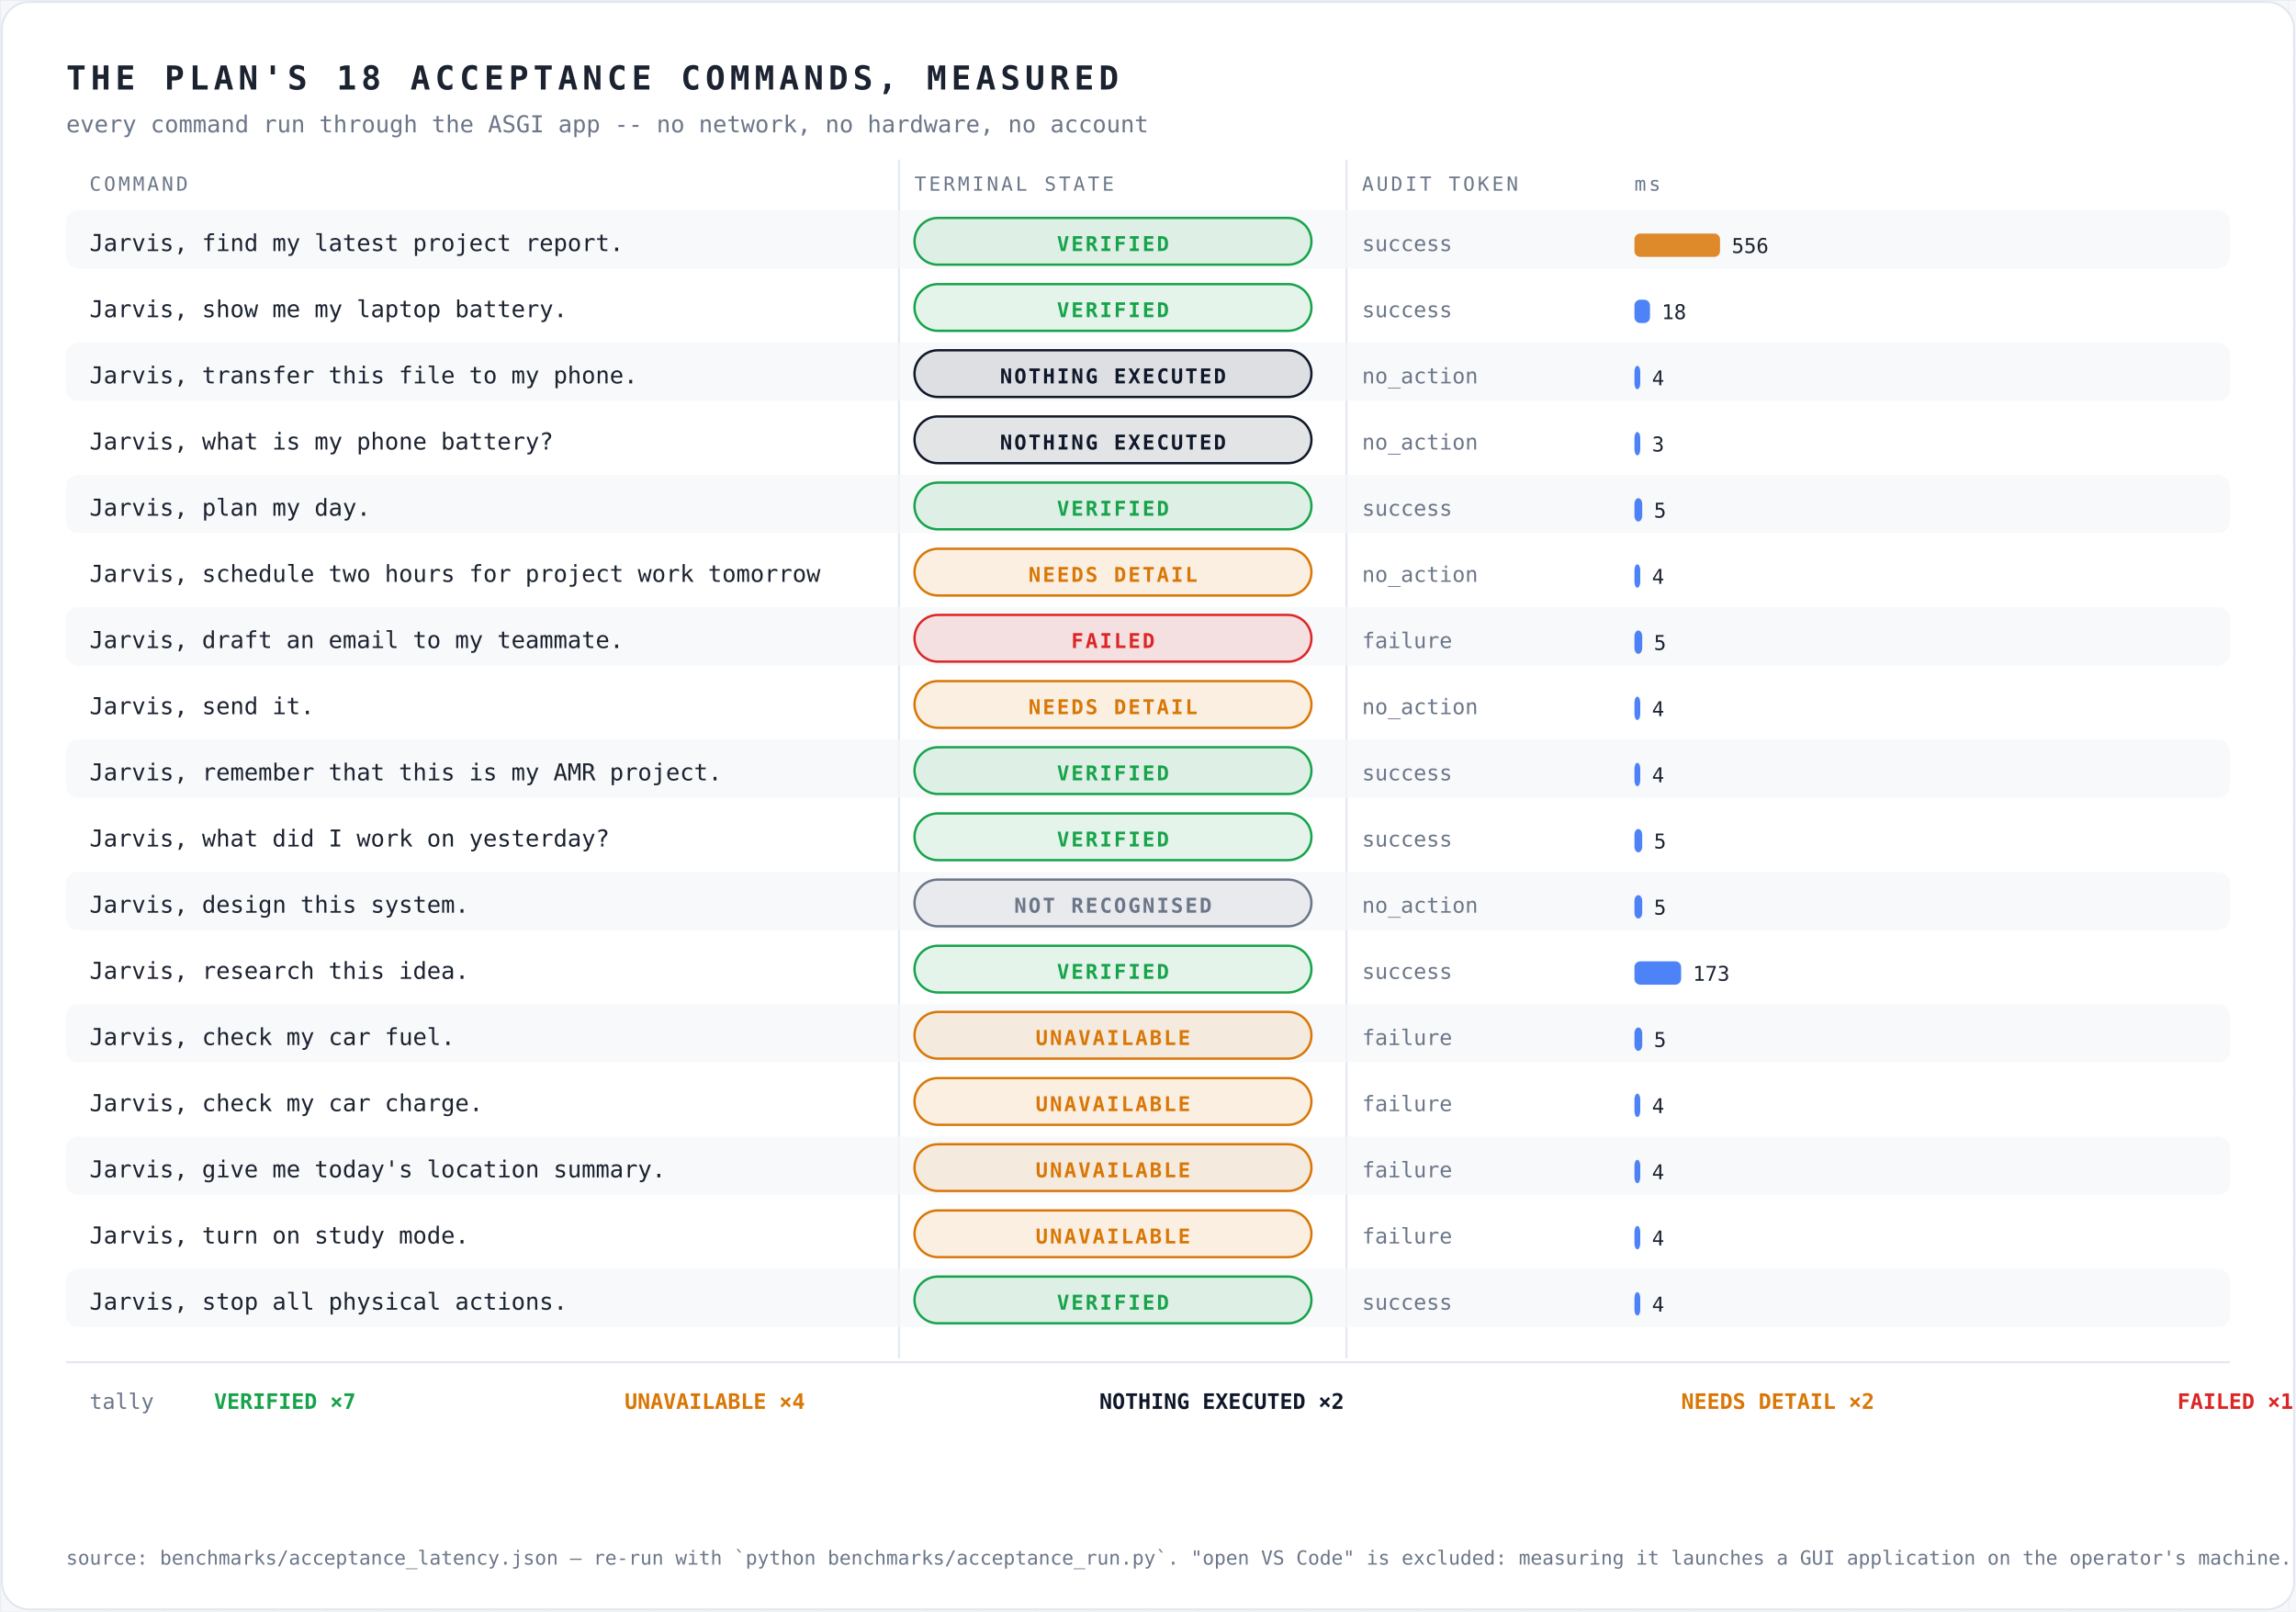
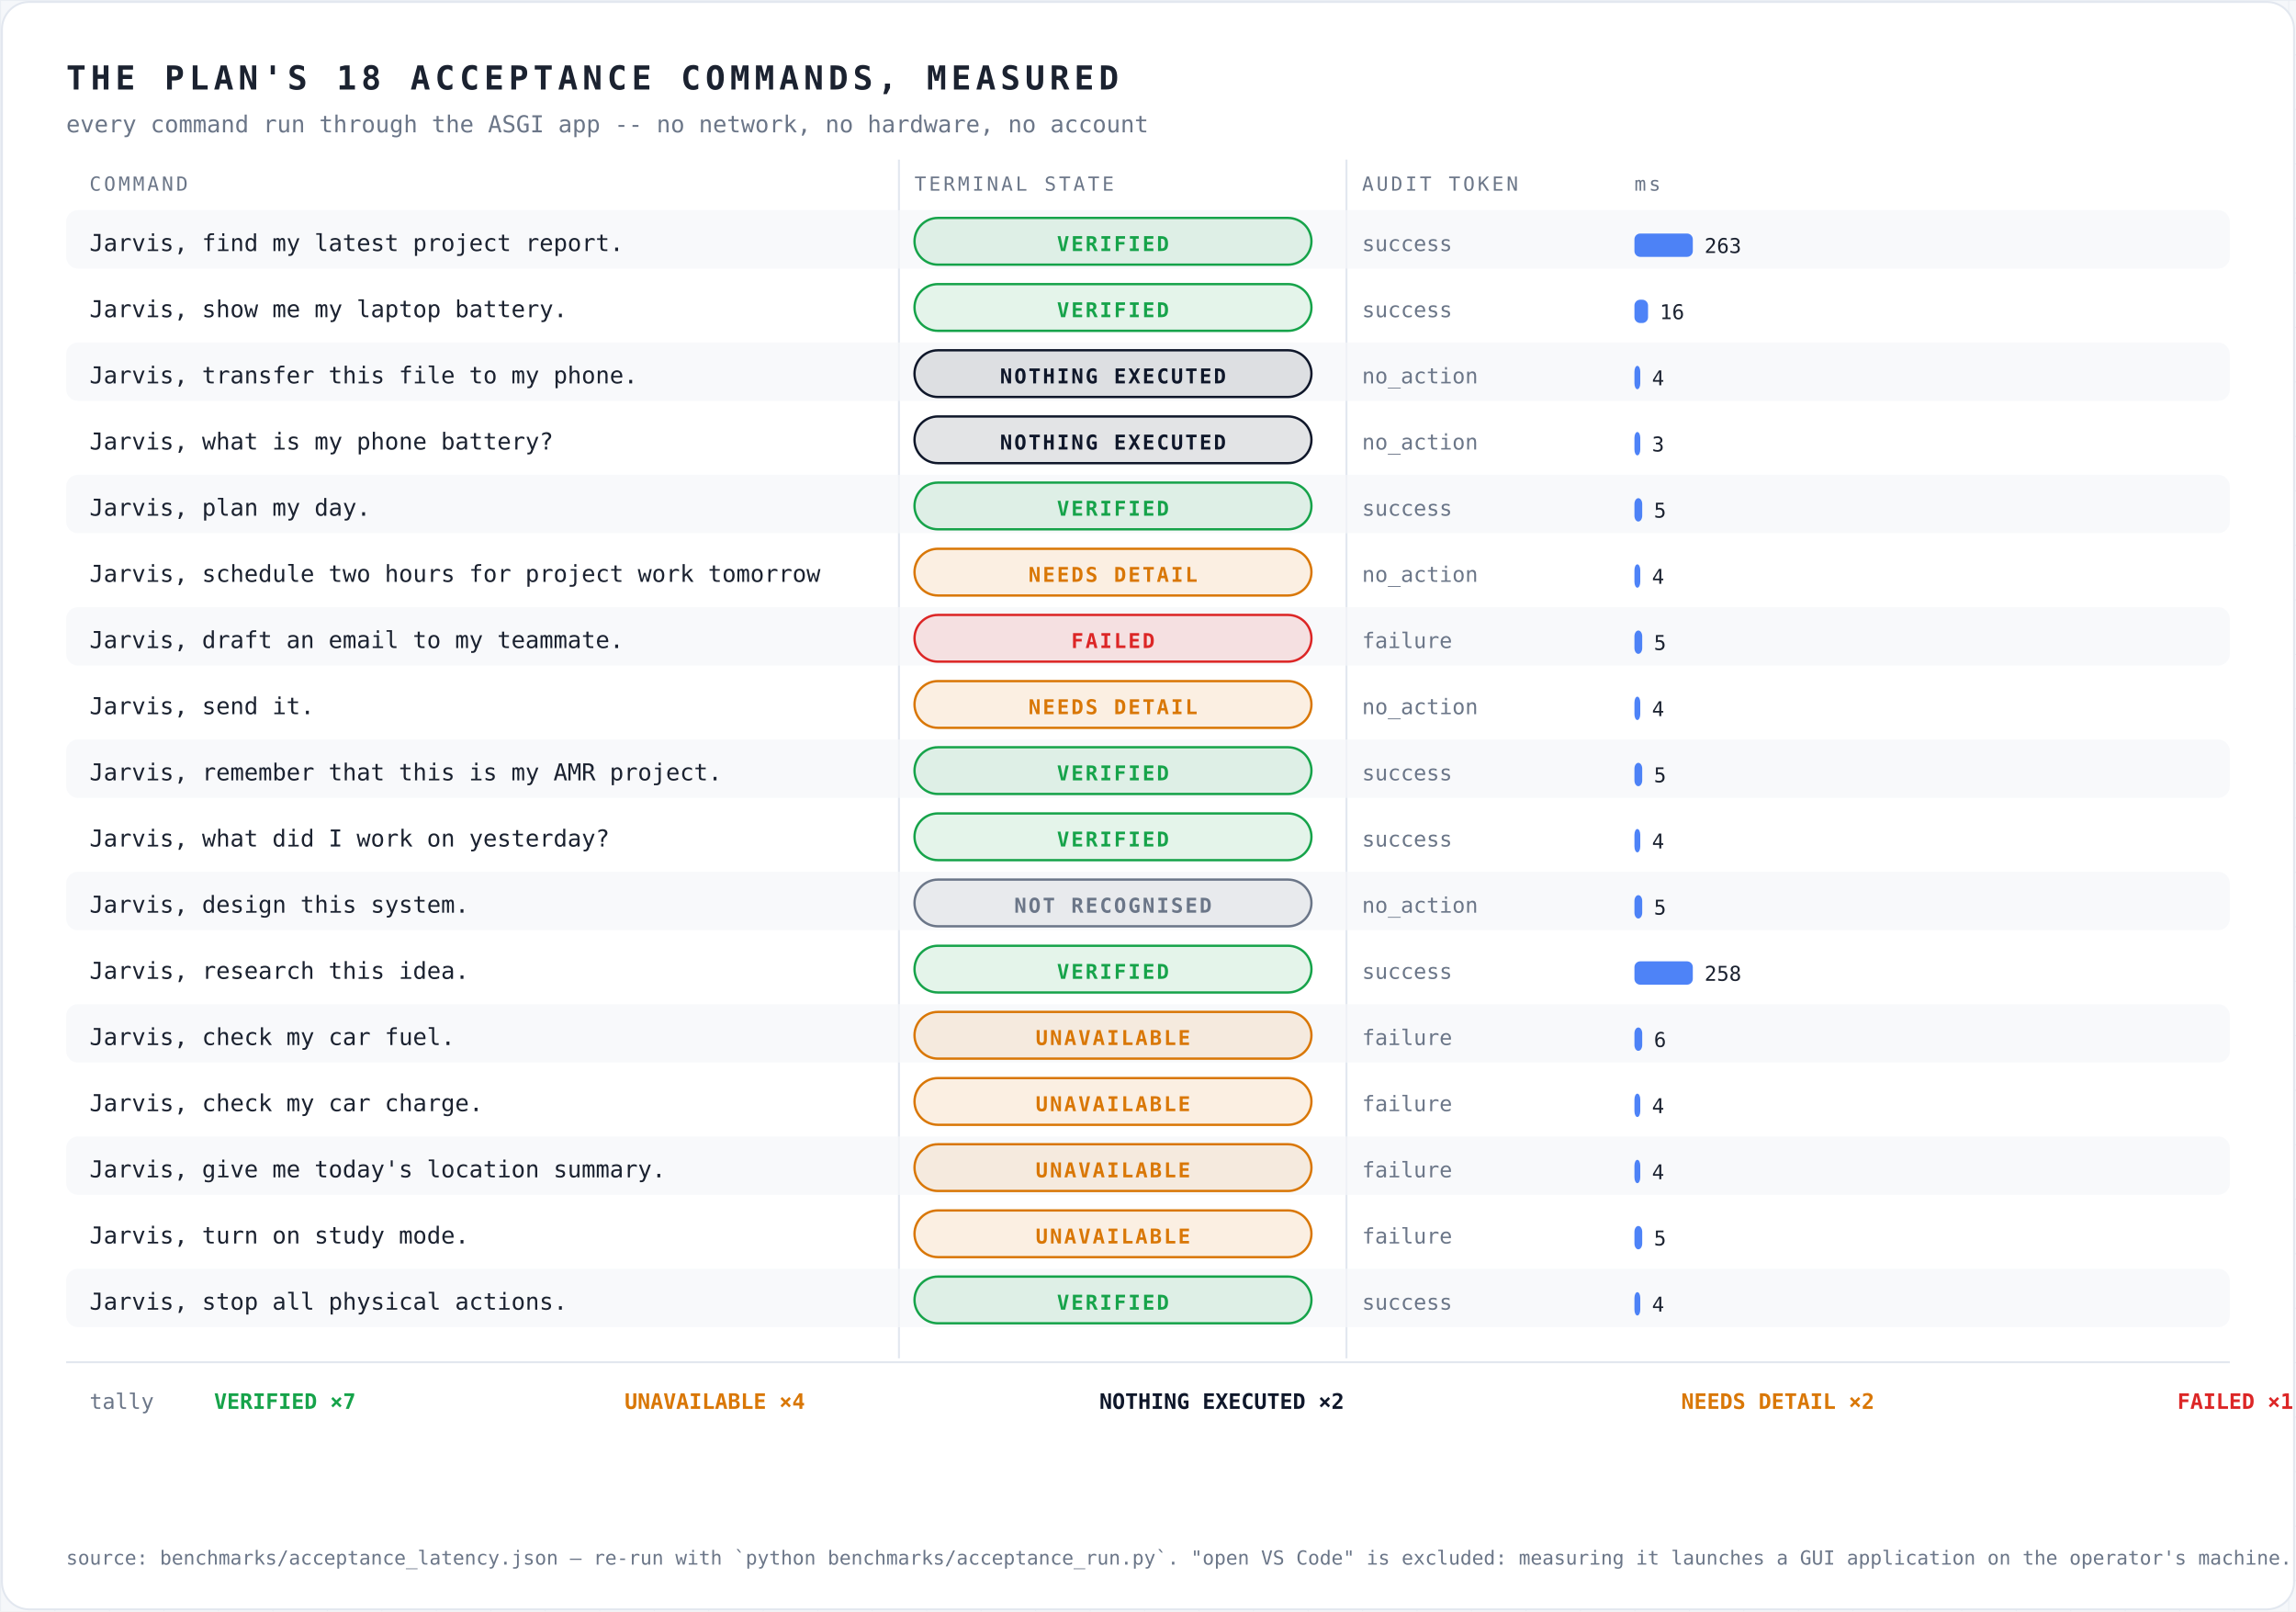
<svg xmlns="http://www.w3.org/2000/svg" width="1180" height="828" viewBox="0 0 1180 828" role="img" aria-label="THE PLAN'S 18 ACCEPTANCE COMMANDS, MEASURED: every command run through the ASGI app -- no network, no hardware, no account">
  <defs>
    <pattern id="grid" width="28" height="28" patternUnits="userSpaceOnUse">
      <path d="M28 0H0v28" fill="none" stroke="#e2e7ef" stroke-width="1" />
    </pattern>
  </defs>
  <rect width="100%" height="100%" fill="#f5f7fa" />
  <rect width="100%" height="100%" fill="url(#grid)" opacity=".55" />
  <rect x="1" y="1" width="1178" height="826" rx="14" fill="#ffffff" stroke="#e2e7ef" />
  <text x="34" y="46" font-family="ui-monospace, 'SF Mono', Menlo, Consolas, monospace" font-size="17" font-weight="700" letter-spacing="2.4" fill="#1b2230">THE PLAN'S 18 ACCEPTANCE COMMANDS, MEASURED</text>
  <text x="34" y="68" font-family="ui-monospace, 'SF Mono', Menlo, Consolas, monospace" font-size="12" fill="#6b7688">every command run through the ASGI app -- no network, no hardware, no account</text>
  <text x="46" y="98" font-family="ui-monospace, 'SF Mono', Menlo, Consolas, monospace" font-size="10" letter-spacing="1.4" fill="#6b7688">COMMAND</text>
  <text x="470" y="98" font-family="ui-monospace, 'SF Mono', Menlo, Consolas, monospace" font-size="10" letter-spacing="1.4" fill="#6b7688">TERMINAL STATE</text>
  <text x="700" y="98" font-family="ui-monospace, 'SF Mono', Menlo, Consolas, monospace" font-size="10" letter-spacing="1.4" fill="#6b7688">AUDIT TOKEN</text>
  <text x="840" y="98" font-family="ui-monospace, 'SF Mono', Menlo, Consolas, monospace" font-size="10" letter-spacing="1.4" fill="#6b7688">ms</text>
  <line x1="462" y1="82" x2="462" y2="698" stroke="#e2e7ef" />
  <line x1="692" y1="82" x2="692" y2="698" stroke="#e2e7ef" />
  <rect x="34" y="108" width="1112" height="30" rx="6" fill="#f5f7fa" opacity=".7" />
  <text x="46" y="129" font-family="ui-monospace, 'SF Mono', Menlo, Consolas, monospace" font-size="12" fill="#1b2230">Jarvis, find my latest project report.</text>
  <rect x="470" y="112" width="204" height="24" rx="12" fill="#16a34a" opacity=".12" />
  <rect x="470" y="112" width="204" height="24" rx="12" fill="none" stroke="#16a34a" stroke-width="1.2" />
  <text x="572.0" y="129" text-anchor="middle" font-family="ui-monospace, 'SF Mono', Menlo, Consolas, monospace" font-size="10.5" font-weight="700" letter-spacing="1" fill="#16a34a">VERIFIED</text>
  <text x="700" y="129" font-family="ui-monospace, 'SF Mono', Menlo, Consolas, monospace" font-size="11" fill="#6b7688">success</text>
-   <rect x="840" y="120" width="44" height="12" rx="3" fill="#d97706" opacity=".85" />
-   <text x="890" y="130" font-family="ui-monospace, 'SF Mono', Menlo, Consolas, monospace" font-size="10.5" fill="#1b2230">556</text>
+   <rect x="840" y="120" width="30" height="12" rx="3" fill="#2f6df6" opacity=".85" />
+   <text x="876" y="130" font-family="ui-monospace, 'SF Mono', Menlo, Consolas, monospace" font-size="10.5" fill="#1b2230">263</text>
  <text x="46" y="163" font-family="ui-monospace, 'SF Mono', Menlo, Consolas, monospace" font-size="12" fill="#1b2230">Jarvis, show me my laptop battery.</text>
  <rect x="470" y="146" width="204" height="24" rx="12" fill="#16a34a" opacity=".12" />
  <rect x="470" y="146" width="204" height="24" rx="12" fill="none" stroke="#16a34a" stroke-width="1.2" />
  <text x="572.0" y="163" text-anchor="middle" font-family="ui-monospace, 'SF Mono', Menlo, Consolas, monospace" font-size="10.5" font-weight="700" letter-spacing="1" fill="#16a34a">VERIFIED</text>
  <text x="700" y="163" font-family="ui-monospace, 'SF Mono', Menlo, Consolas, monospace" font-size="11" fill="#6b7688">success</text>
-   <rect x="840" y="154" width="8" height="12" rx="3" fill="#2f6df6" opacity=".85" />
-   <text x="854" y="164" font-family="ui-monospace, 'SF Mono', Menlo, Consolas, monospace" font-size="10.5" fill="#1b2230">18</text>
+   <rect x="840" y="154" width="7" height="12" rx="3" fill="#2f6df6" opacity=".85" />
+   <text x="853" y="164" font-family="ui-monospace, 'SF Mono', Menlo, Consolas, monospace" font-size="10.5" fill="#1b2230">16</text>
  <rect x="34" y="176" width="1112" height="30" rx="6" fill="#f5f7fa" opacity=".7" />
  <text x="46" y="197" font-family="ui-monospace, 'SF Mono', Menlo, Consolas, monospace" font-size="12" fill="#1b2230">Jarvis, transfer this file to my phone.</text>
  <rect x="470" y="180" width="204" height="24" rx="12" fill="#0f172a" opacity=".12" />
  <rect x="470" y="180" width="204" height="24" rx="12" fill="none" stroke="#0f172a" stroke-width="1.2" />
  <text x="572.0" y="197" text-anchor="middle" font-family="ui-monospace, 'SF Mono', Menlo, Consolas, monospace" font-size="10.5" font-weight="700" letter-spacing="1" fill="#0f172a">NOTHING EXECUTED</text>
  <text x="700" y="197" font-family="ui-monospace, 'SF Mono', Menlo, Consolas, monospace" font-size="11" fill="#6b7688">no_action</text>
  <rect x="840" y="188" width="3" height="12" rx="3" fill="#2f6df6" opacity=".85" />
  <text x="849" y="198" font-family="ui-monospace, 'SF Mono', Menlo, Consolas, monospace" font-size="10.5" fill="#1b2230">4</text>
  <text x="46" y="231" font-family="ui-monospace, 'SF Mono', Menlo, Consolas, monospace" font-size="12" fill="#1b2230">Jarvis, what is my phone battery?</text>
  <rect x="470" y="214" width="204" height="24" rx="12" fill="#0f172a" opacity=".12" />
  <rect x="470" y="214" width="204" height="24" rx="12" fill="none" stroke="#0f172a" stroke-width="1.2" />
  <text x="572.0" y="231" text-anchor="middle" font-family="ui-monospace, 'SF Mono', Menlo, Consolas, monospace" font-size="10.5" font-weight="700" letter-spacing="1" fill="#0f172a">NOTHING EXECUTED</text>
  <text x="700" y="231" font-family="ui-monospace, 'SF Mono', Menlo, Consolas, monospace" font-size="11" fill="#6b7688">no_action</text>
  <rect x="840" y="222" width="3" height="12" rx="3" fill="#2f6df6" opacity=".85" />
  <text x="849" y="232" font-family="ui-monospace, 'SF Mono', Menlo, Consolas, monospace" font-size="10.5" fill="#1b2230">3</text>
  <rect x="34" y="244" width="1112" height="30" rx="6" fill="#f5f7fa" opacity=".7" />
  <text x="46" y="265" font-family="ui-monospace, 'SF Mono', Menlo, Consolas, monospace" font-size="12" fill="#1b2230">Jarvis, plan my day.</text>
  <rect x="470" y="248" width="204" height="24" rx="12" fill="#16a34a" opacity=".12" />
  <rect x="470" y="248" width="204" height="24" rx="12" fill="none" stroke="#16a34a" stroke-width="1.2" />
  <text x="572.0" y="265" text-anchor="middle" font-family="ui-monospace, 'SF Mono', Menlo, Consolas, monospace" font-size="10.5" font-weight="700" letter-spacing="1" fill="#16a34a">VERIFIED</text>
  <text x="700" y="265" font-family="ui-monospace, 'SF Mono', Menlo, Consolas, monospace" font-size="11" fill="#6b7688">success</text>
  <rect x="840" y="256" width="4" height="12" rx="3" fill="#2f6df6" opacity=".85" />
  <text x="850" y="266" font-family="ui-monospace, 'SF Mono', Menlo, Consolas, monospace" font-size="10.5" fill="#1b2230">5</text>
  <text x="46" y="299" font-family="ui-monospace, 'SF Mono', Menlo, Consolas, monospace" font-size="12" fill="#1b2230">Jarvis, schedule two hours for project work tomorrow</text>
  <rect x="470" y="282" width="204" height="24" rx="12" fill="#d97706" opacity=".12" />
  <rect x="470" y="282" width="204" height="24" rx="12" fill="none" stroke="#d97706" stroke-width="1.2" />
  <text x="572.0" y="299" text-anchor="middle" font-family="ui-monospace, 'SF Mono', Menlo, Consolas, monospace" font-size="10.5" font-weight="700" letter-spacing="1" fill="#d97706">NEEDS DETAIL</text>
  <text x="700" y="299" font-family="ui-monospace, 'SF Mono', Menlo, Consolas, monospace" font-size="11" fill="#6b7688">no_action</text>
  <rect x="840" y="290" width="3" height="12" rx="3" fill="#2f6df6" opacity=".85" />
  <text x="849" y="300" font-family="ui-monospace, 'SF Mono', Menlo, Consolas, monospace" font-size="10.5" fill="#1b2230">4</text>
  <rect x="34" y="312" width="1112" height="30" rx="6" fill="#f5f7fa" opacity=".7" />
  <text x="46" y="333" font-family="ui-monospace, 'SF Mono', Menlo, Consolas, monospace" font-size="12" fill="#1b2230">Jarvis, draft an email to my teammate.</text>
  <rect x="470" y="316" width="204" height="24" rx="12" fill="#dc2626" opacity=".12" />
  <rect x="470" y="316" width="204" height="24" rx="12" fill="none" stroke="#dc2626" stroke-width="1.2" />
  <text x="572.0" y="333" text-anchor="middle" font-family="ui-monospace, 'SF Mono', Menlo, Consolas, monospace" font-size="10.5" font-weight="700" letter-spacing="1" fill="#dc2626">FAILED</text>
  <text x="700" y="333" font-family="ui-monospace, 'SF Mono', Menlo, Consolas, monospace" font-size="11" fill="#6b7688">failure</text>
  <rect x="840" y="324" width="4" height="12" rx="3" fill="#2f6df6" opacity=".85" />
  <text x="850" y="334" font-family="ui-monospace, 'SF Mono', Menlo, Consolas, monospace" font-size="10.5" fill="#1b2230">5</text>
  <text x="46" y="367" font-family="ui-monospace, 'SF Mono', Menlo, Consolas, monospace" font-size="12" fill="#1b2230">Jarvis, send it.</text>
  <rect x="470" y="350" width="204" height="24" rx="12" fill="#d97706" opacity=".12" />
  <rect x="470" y="350" width="204" height="24" rx="12" fill="none" stroke="#d97706" stroke-width="1.2" />
  <text x="572.0" y="367" text-anchor="middle" font-family="ui-monospace, 'SF Mono', Menlo, Consolas, monospace" font-size="10.5" font-weight="700" letter-spacing="1" fill="#d97706">NEEDS DETAIL</text>
  <text x="700" y="367" font-family="ui-monospace, 'SF Mono', Menlo, Consolas, monospace" font-size="11" fill="#6b7688">no_action</text>
  <rect x="840" y="358" width="3" height="12" rx="3" fill="#2f6df6" opacity=".85" />
  <text x="849" y="368" font-family="ui-monospace, 'SF Mono', Menlo, Consolas, monospace" font-size="10.5" fill="#1b2230">4</text>
  <rect x="34" y="380" width="1112" height="30" rx="6" fill="#f5f7fa" opacity=".7" />
  <text x="46" y="401" font-family="ui-monospace, 'SF Mono', Menlo, Consolas, monospace" font-size="12" fill="#1b2230">Jarvis, remember that this is my AMR project.</text>
  <rect x="470" y="384" width="204" height="24" rx="12" fill="#16a34a" opacity=".12" />
  <rect x="470" y="384" width="204" height="24" rx="12" fill="none" stroke="#16a34a" stroke-width="1.2" />
  <text x="572.0" y="401" text-anchor="middle" font-family="ui-monospace, 'SF Mono', Menlo, Consolas, monospace" font-size="10.5" font-weight="700" letter-spacing="1" fill="#16a34a">VERIFIED</text>
  <text x="700" y="401" font-family="ui-monospace, 'SF Mono', Menlo, Consolas, monospace" font-size="11" fill="#6b7688">success</text>
-   <rect x="840" y="392" width="3" height="12" rx="3" fill="#2f6df6" opacity=".85" />
-   <text x="849" y="402" font-family="ui-monospace, 'SF Mono', Menlo, Consolas, monospace" font-size="10.5" fill="#1b2230">4</text>
+   <rect x="840" y="392" width="4" height="12" rx="3" fill="#2f6df6" opacity=".85" />
+   <text x="850" y="402" font-family="ui-monospace, 'SF Mono', Menlo, Consolas, monospace" font-size="10.5" fill="#1b2230">5</text>
  <text x="46" y="435" font-family="ui-monospace, 'SF Mono', Menlo, Consolas, monospace" font-size="12" fill="#1b2230">Jarvis, what did I work on yesterday?</text>
  <rect x="470" y="418" width="204" height="24" rx="12" fill="#16a34a" opacity=".12" />
  <rect x="470" y="418" width="204" height="24" rx="12" fill="none" stroke="#16a34a" stroke-width="1.2" />
  <text x="572.0" y="435" text-anchor="middle" font-family="ui-monospace, 'SF Mono', Menlo, Consolas, monospace" font-size="10.5" font-weight="700" letter-spacing="1" fill="#16a34a">VERIFIED</text>
  <text x="700" y="435" font-family="ui-monospace, 'SF Mono', Menlo, Consolas, monospace" font-size="11" fill="#6b7688">success</text>
-   <rect x="840" y="426" width="4" height="12" rx="3" fill="#2f6df6" opacity=".85" />
-   <text x="850" y="436" font-family="ui-monospace, 'SF Mono', Menlo, Consolas, monospace" font-size="10.5" fill="#1b2230">5</text>
+   <rect x="840" y="426" width="3" height="12" rx="3" fill="#2f6df6" opacity=".85" />
+   <text x="849" y="436" font-family="ui-monospace, 'SF Mono', Menlo, Consolas, monospace" font-size="10.5" fill="#1b2230">4</text>
  <rect x="34" y="448" width="1112" height="30" rx="6" fill="#f5f7fa" opacity=".7" />
  <text x="46" y="469" font-family="ui-monospace, 'SF Mono', Menlo, Consolas, monospace" font-size="12" fill="#1b2230">Jarvis, design this system.</text>
  <rect x="470" y="452" width="204" height="24" rx="12" fill="#6b7688" opacity=".12" />
  <rect x="470" y="452" width="204" height="24" rx="12" fill="none" stroke="#6b7688" stroke-width="1.2" />
  <text x="572.0" y="469" text-anchor="middle" font-family="ui-monospace, 'SF Mono', Menlo, Consolas, monospace" font-size="10.5" font-weight="700" letter-spacing="1" fill="#6b7688">NOT RECOGNISED</text>
  <text x="700" y="469" font-family="ui-monospace, 'SF Mono', Menlo, Consolas, monospace" font-size="11" fill="#6b7688">no_action</text>
  <rect x="840" y="460" width="4" height="12" rx="3" fill="#2f6df6" opacity=".85" />
  <text x="850" y="470" font-family="ui-monospace, 'SF Mono', Menlo, Consolas, monospace" font-size="10.5" fill="#1b2230">5</text>
  <text x="46" y="503" font-family="ui-monospace, 'SF Mono', Menlo, Consolas, monospace" font-size="12" fill="#1b2230">Jarvis, research this idea.</text>
  <rect x="470" y="486" width="204" height="24" rx="12" fill="#16a34a" opacity=".12" />
  <rect x="470" y="486" width="204" height="24" rx="12" fill="none" stroke="#16a34a" stroke-width="1.2" />
  <text x="572.0" y="503" text-anchor="middle" font-family="ui-monospace, 'SF Mono', Menlo, Consolas, monospace" font-size="10.5" font-weight="700" letter-spacing="1" fill="#16a34a">VERIFIED</text>
  <text x="700" y="503" font-family="ui-monospace, 'SF Mono', Menlo, Consolas, monospace" font-size="11" fill="#6b7688">success</text>
-   <rect x="840" y="494" width="24" height="12" rx="3" fill="#2f6df6" opacity=".85" />
-   <text x="870" y="504" font-family="ui-monospace, 'SF Mono', Menlo, Consolas, monospace" font-size="10.5" fill="#1b2230">173</text>
+   <rect x="840" y="494" width="30" height="12" rx="3" fill="#2f6df6" opacity=".85" />
+   <text x="876" y="504" font-family="ui-monospace, 'SF Mono', Menlo, Consolas, monospace" font-size="10.5" fill="#1b2230">258</text>
  <rect x="34" y="516" width="1112" height="30" rx="6" fill="#f5f7fa" opacity=".7" />
  <text x="46" y="537" font-family="ui-monospace, 'SF Mono', Menlo, Consolas, monospace" font-size="12" fill="#1b2230">Jarvis, check my car fuel.</text>
  <rect x="470" y="520" width="204" height="24" rx="12" fill="#d97706" opacity=".12" />
  <rect x="470" y="520" width="204" height="24" rx="12" fill="none" stroke="#d97706" stroke-width="1.2" />
  <text x="572.0" y="537" text-anchor="middle" font-family="ui-monospace, 'SF Mono', Menlo, Consolas, monospace" font-size="10.5" font-weight="700" letter-spacing="1" fill="#d97706">UNAVAILABLE</text>
  <text x="700" y="537" font-family="ui-monospace, 'SF Mono', Menlo, Consolas, monospace" font-size="11" fill="#6b7688">failure</text>
  <rect x="840" y="528" width="4" height="12" rx="3" fill="#2f6df6" opacity=".85" />
-   <text x="850" y="538" font-family="ui-monospace, 'SF Mono', Menlo, Consolas, monospace" font-size="10.5" fill="#1b2230">5</text>
+   <text x="850" y="538" font-family="ui-monospace, 'SF Mono', Menlo, Consolas, monospace" font-size="10.5" fill="#1b2230">6</text>
  <text x="46" y="571" font-family="ui-monospace, 'SF Mono', Menlo, Consolas, monospace" font-size="12" fill="#1b2230">Jarvis, check my car charge.</text>
  <rect x="470" y="554" width="204" height="24" rx="12" fill="#d97706" opacity=".12" />
  <rect x="470" y="554" width="204" height="24" rx="12" fill="none" stroke="#d97706" stroke-width="1.2" />
  <text x="572.0" y="571" text-anchor="middle" font-family="ui-monospace, 'SF Mono', Menlo, Consolas, monospace" font-size="10.5" font-weight="700" letter-spacing="1" fill="#d97706">UNAVAILABLE</text>
  <text x="700" y="571" font-family="ui-monospace, 'SF Mono', Menlo, Consolas, monospace" font-size="11" fill="#6b7688">failure</text>
  <rect x="840" y="562" width="3" height="12" rx="3" fill="#2f6df6" opacity=".85" />
  <text x="849" y="572" font-family="ui-monospace, 'SF Mono', Menlo, Consolas, monospace" font-size="10.5" fill="#1b2230">4</text>
  <rect x="34" y="584" width="1112" height="30" rx="6" fill="#f5f7fa" opacity=".7" />
  <text x="46" y="605" font-family="ui-monospace, 'SF Mono', Menlo, Consolas, monospace" font-size="12" fill="#1b2230">Jarvis, give me today's location summary.</text>
  <rect x="470" y="588" width="204" height="24" rx="12" fill="#d97706" opacity=".12" />
  <rect x="470" y="588" width="204" height="24" rx="12" fill="none" stroke="#d97706" stroke-width="1.2" />
  <text x="572.0" y="605" text-anchor="middle" font-family="ui-monospace, 'SF Mono', Menlo, Consolas, monospace" font-size="10.5" font-weight="700" letter-spacing="1" fill="#d97706">UNAVAILABLE</text>
  <text x="700" y="605" font-family="ui-monospace, 'SF Mono', Menlo, Consolas, monospace" font-size="11" fill="#6b7688">failure</text>
  <rect x="840" y="596" width="3" height="12" rx="3" fill="#2f6df6" opacity=".85" />
  <text x="849" y="606" font-family="ui-monospace, 'SF Mono', Menlo, Consolas, monospace" font-size="10.5" fill="#1b2230">4</text>
  <text x="46" y="639" font-family="ui-monospace, 'SF Mono', Menlo, Consolas, monospace" font-size="12" fill="#1b2230">Jarvis, turn on study mode.</text>
  <rect x="470" y="622" width="204" height="24" rx="12" fill="#d97706" opacity=".12" />
  <rect x="470" y="622" width="204" height="24" rx="12" fill="none" stroke="#d97706" stroke-width="1.2" />
  <text x="572.0" y="639" text-anchor="middle" font-family="ui-monospace, 'SF Mono', Menlo, Consolas, monospace" font-size="10.5" font-weight="700" letter-spacing="1" fill="#d97706">UNAVAILABLE</text>
  <text x="700" y="639" font-family="ui-monospace, 'SF Mono', Menlo, Consolas, monospace" font-size="11" fill="#6b7688">failure</text>
-   <rect x="840" y="630" width="3" height="12" rx="3" fill="#2f6df6" opacity=".85" />
-   <text x="849" y="640" font-family="ui-monospace, 'SF Mono', Menlo, Consolas, monospace" font-size="10.5" fill="#1b2230">4</text>
+   <rect x="840" y="630" width="4" height="12" rx="3" fill="#2f6df6" opacity=".85" />
+   <text x="850" y="640" font-family="ui-monospace, 'SF Mono', Menlo, Consolas, monospace" font-size="10.5" fill="#1b2230">5</text>
  <rect x="34" y="652" width="1112" height="30" rx="6" fill="#f5f7fa" opacity=".7" />
  <text x="46" y="673" font-family="ui-monospace, 'SF Mono', Menlo, Consolas, monospace" font-size="12" fill="#1b2230">Jarvis, stop all physical actions.</text>
  <rect x="470" y="656" width="204" height="24" rx="12" fill="#16a34a" opacity=".12" />
  <rect x="470" y="656" width="204" height="24" rx="12" fill="none" stroke="#16a34a" stroke-width="1.2" />
  <text x="572.0" y="673" text-anchor="middle" font-family="ui-monospace, 'SF Mono', Menlo, Consolas, monospace" font-size="10.5" font-weight="700" letter-spacing="1" fill="#16a34a">VERIFIED</text>
  <text x="700" y="673" font-family="ui-monospace, 'SF Mono', Menlo, Consolas, monospace" font-size="11" fill="#6b7688">success</text>
  <rect x="840" y="664" width="3" height="12" rx="3" fill="#2f6df6" opacity=".85" />
  <text x="849" y="674" font-family="ui-monospace, 'SF Mono', Menlo, Consolas, monospace" font-size="10.5" fill="#1b2230">4</text>
  <line x1="34" y1="700" x2="1146" y2="700" stroke="#e2e7ef" />
  <text x="46" y="724" font-family="ui-monospace, 'SF Mono', Menlo, Consolas, monospace" font-size="11" fill="#6b7688">tally</text>
  <text x="110" y="724" font-family="ui-monospace, 'SF Mono', Menlo, Consolas, monospace" font-size="11" font-weight="700" fill="#16a34a">VERIFIED ×7</text>
  <text x="321" y="724" font-family="ui-monospace, 'SF Mono', Menlo, Consolas, monospace" font-size="11" font-weight="700" fill="#d97706">UNAVAILABLE ×4</text>
  <text x="565" y="724" font-family="ui-monospace, 'SF Mono', Menlo, Consolas, monospace" font-size="11" font-weight="700" fill="#0f172a">NOTHING EXECUTED ×2</text>
  <text x="864" y="724" font-family="ui-monospace, 'SF Mono', Menlo, Consolas, monospace" font-size="11" font-weight="700" fill="#d97706">NEEDS DETAIL ×2</text>
  <text x="1119" y="724" font-family="ui-monospace, 'SF Mono', Menlo, Consolas, monospace" font-size="11" font-weight="700" fill="#dc2626">FAILED ×1</text>
  <text x="1308" y="724" font-family="ui-monospace, 'SF Mono', Menlo, Consolas, monospace" font-size="11" font-weight="700" fill="#6b7688">NOT RECOGNISED ×1</text>
  <text x="34" y="804" font-family="ui-monospace, 'SF Mono', Menlo, Consolas, monospace" font-size="10" fill="#6b7688">source: benchmarks/acceptance_latency.json — re-run with `python benchmarks/acceptance_run.py`. "open VS Code" is excluded: measuring it launches a GUI application on the operator's machine.</text>
</svg>
